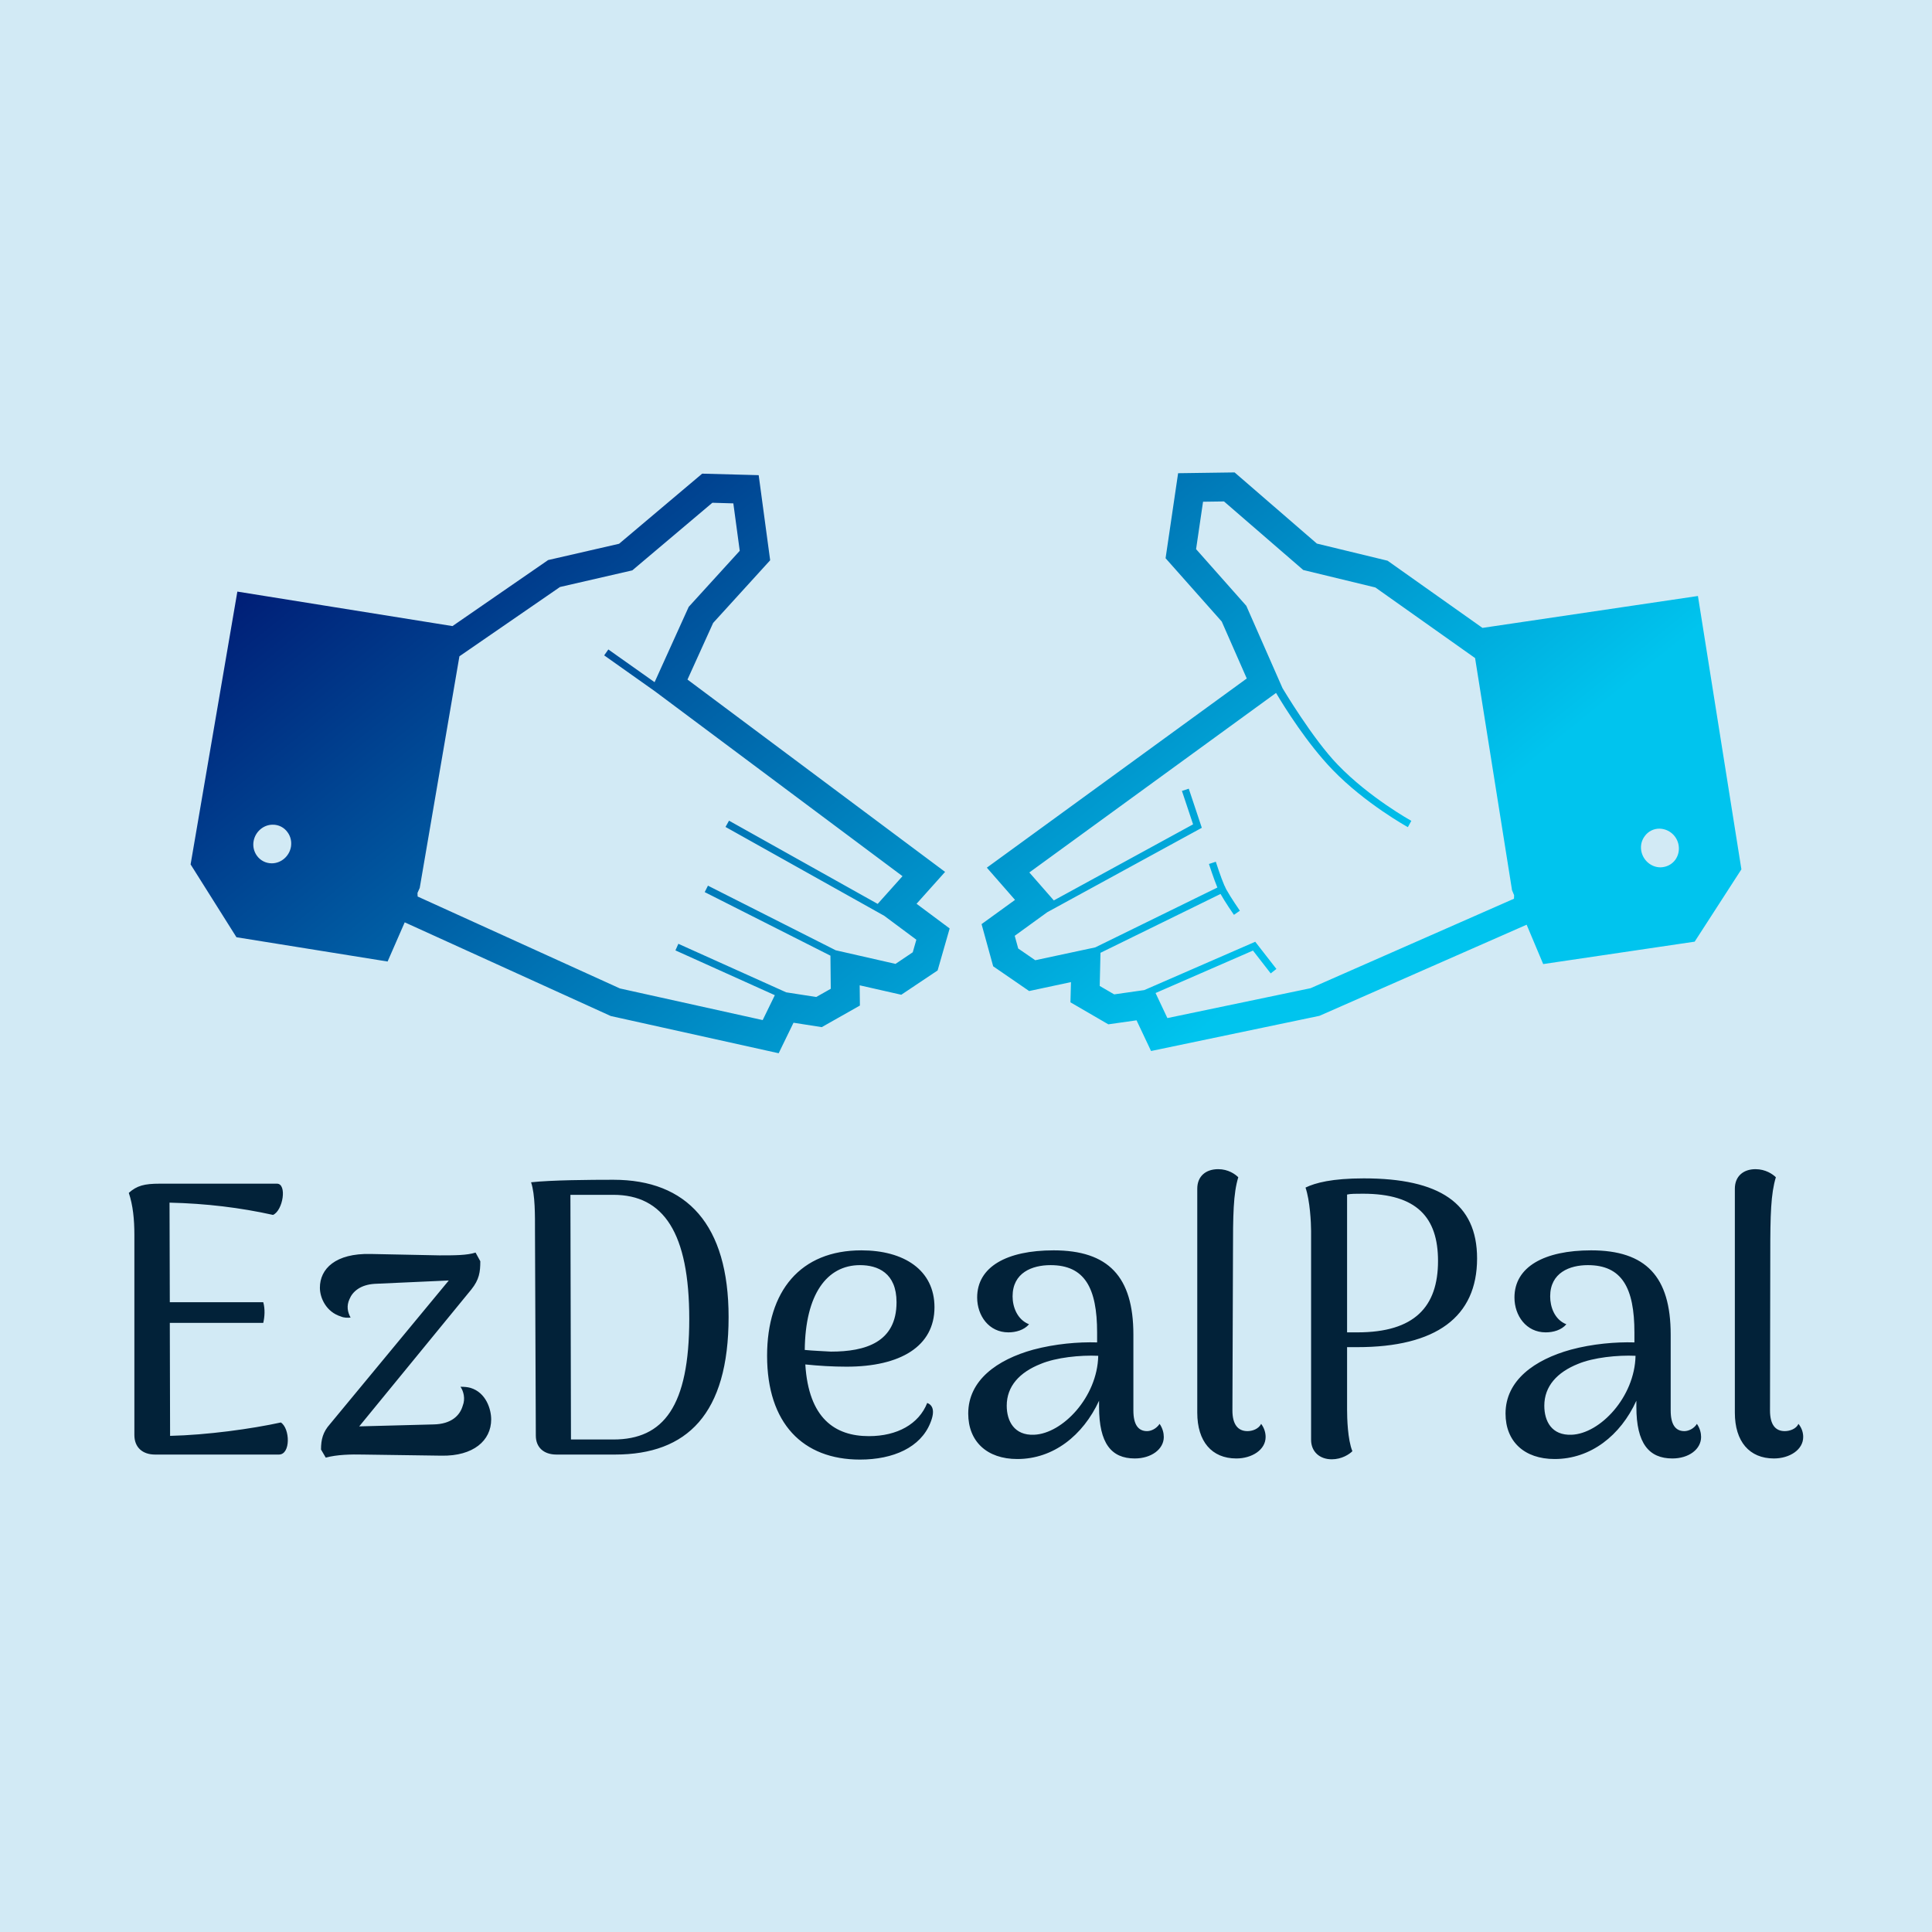
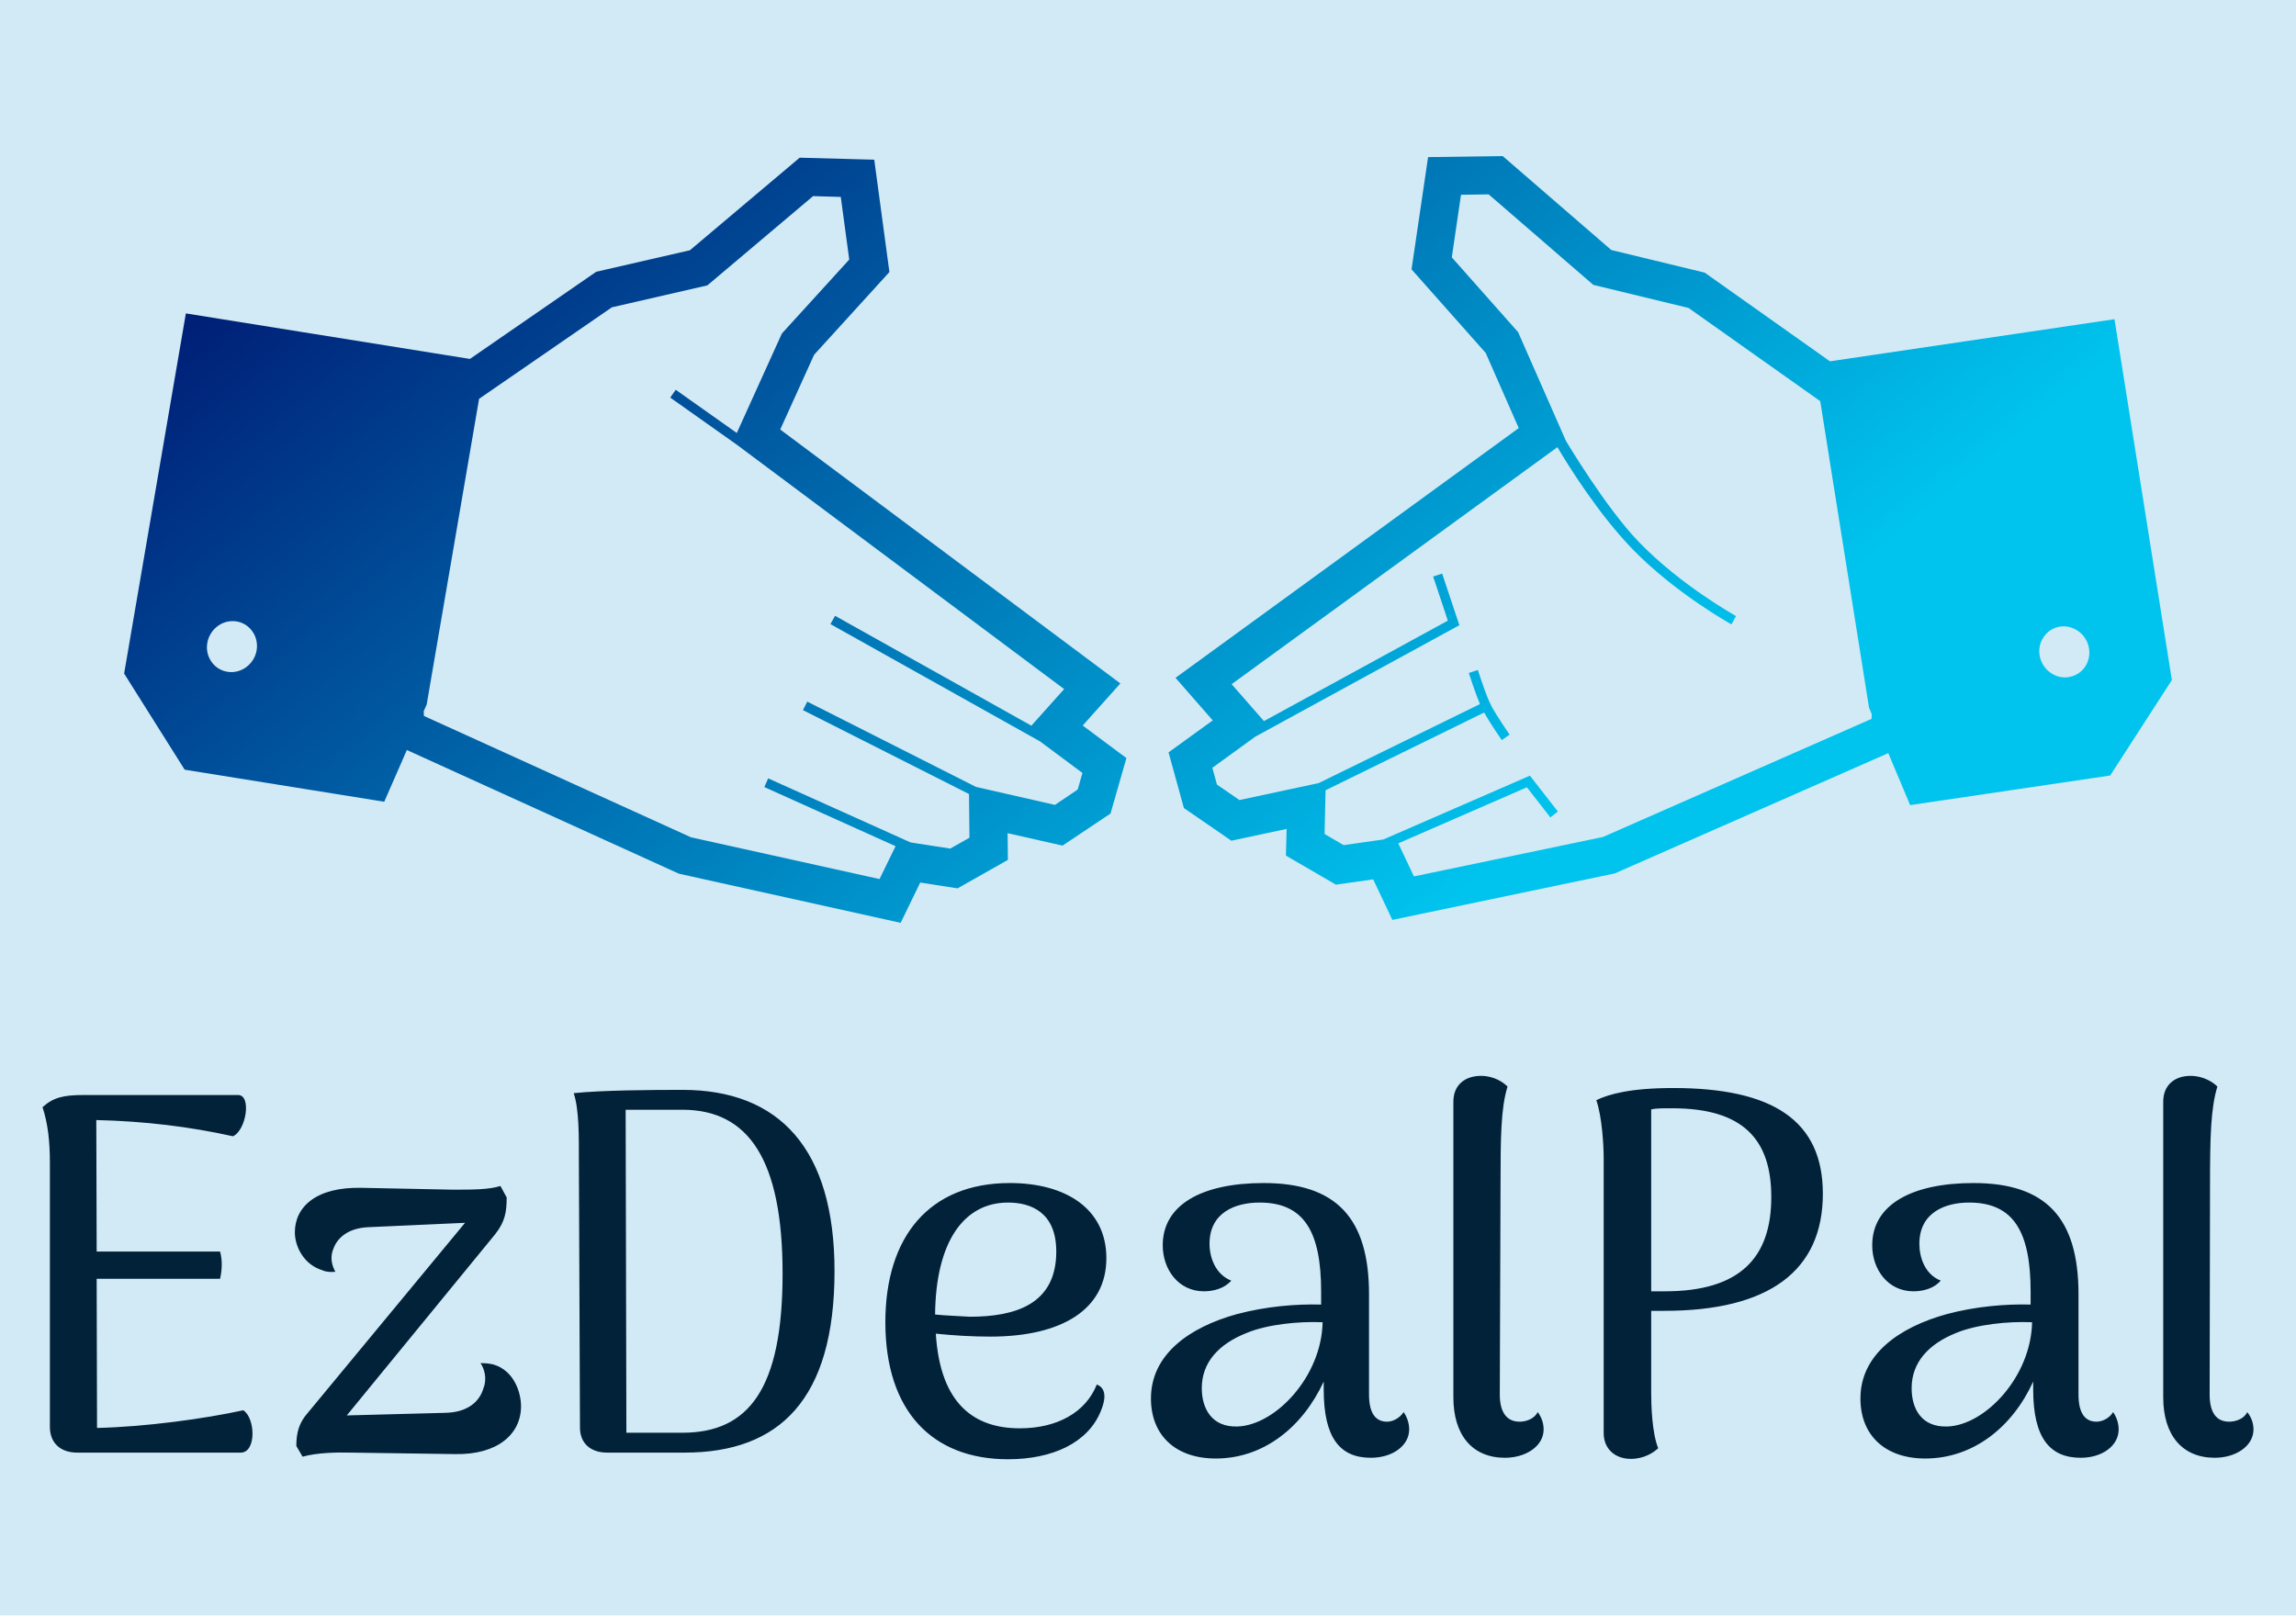
- <svg xmlns="http://www.w3.org/2000/svg" data-v-fde0c5aa="" viewBox="0 0 300 300" class="iconAbove">
+ <svg xmlns="http://www.w3.org/2000/svg" data-v-fde0c5aa="" viewBox="15 55 270 190" class="iconAbove">
  <defs data-v-fde0c5aa="" />
-   <rect data-v-fde0c5aa="" fill="#D2EAF5" x="0" y="0" width="300px" height="300px" class="logo-background-square" />
+   <rect data-v-fde0c5aa="" fill="#D2EAF5" x="15" y="55" width="270px" height="190px" class="logo-background-square" />
  <defs data-v-fde0c5aa="" />
  <g data-v-fde0c5aa="" id="952c49b8-67e1-4891-aa50-0c034aea8ca7" fill="#022239" transform="matrix(4.331889,0,0,4.331889,15.14828,160.7977)">
    <path d="M6.57 13.87C5.52 14.10 3.92 14.32 2.60 14.35L2.59 10.30L5.94 10.30C5.99 10.08 6.01 9.81 5.94 9.56L2.59 9.56L2.58 5.99C3.89 6.02 5.12 6.17 6.29 6.43C6.65 6.27 6.80 5.31 6.43 5.31L2.23 5.31C1.68 5.31 1.41 5.38 1.12 5.64C1.27 6.09 1.32 6.59 1.32 7.15L1.32 14.32C1.32 14.77 1.62 15.02 2.06 15.02L6.50 15.02C6.93 15.02 6.90 14.08 6.57 13.87ZM13.37 12.63C13.26 12.60 13.15 12.59 13.01 12.59C13.12 12.75 13.19 13.02 13.09 13.27C12.99 13.62 12.68 13.93 12.04 13.94L9.38 14.01L13.40 9.10C13.68 8.75 13.72 8.48 13.72 8.09L13.55 7.78C13.24 7.88 12.80 7.88 12.25 7.88L9.79 7.83C8.53 7.80 7.97 8.36 7.97 9.04C7.97 9.41 8.20 9.91 8.72 10.07C8.83 10.12 8.96 10.12 9.07 10.11C8.96 9.91 8.92 9.69 9.03 9.45C9.14 9.18 9.42 8.93 9.94 8.90L12.59 8.78L8.33 13.93C8.08 14.21 8.01 14.48 8.01 14.84L8.18 15.13C8.58 15.02 9.10 15.01 9.51 15.02L12.33 15.06C13.47 15.08 14.11 14.52 14.11 13.76C14.11 13.40 13.93 12.80 13.37 12.63ZM16.45 15.02L18.55 15.02C21.13 15.02 22.62 13.57 22.62 10.09C22.62 6.78 21.13 5.17 18.49 5.17C17.65 5.17 16.28 5.18 15.54 5.26C15.69 5.71 15.68 6.47 15.68 7.01L15.71 14.34C15.71 14.76 15.99 15.02 16.45 15.02ZM16.97 14.48L16.95 5.71L18.49 5.71C20.29 5.71 21.21 7.07 21.21 10.16C21.21 13.29 20.29 14.48 18.49 14.48ZM29.74 13.17C29.44 13.93 28.66 14.36 27.65 14.36C26.43 14.36 25.49 13.72 25.37 11.79C25.86 11.84 26.35 11.87 26.85 11.87C28.78 11.87 30.00 11.14 30.00 9.74C30.00 8.40 28.90 7.70 27.38 7.70C25.19 7.70 24.00 9.16 24.00 11.48C24.00 13.90 25.28 15.20 27.33 15.20C28.53 15.20 29.50 14.76 29.85 13.89C30.04 13.43 29.92 13.24 29.74 13.17ZM27.33 8.23C27.97 8.23 28.64 8.51 28.64 9.56C28.64 11.00 27.52 11.33 26.29 11.33C25.97 11.31 25.65 11.30 25.35 11.27C25.37 9.28 26.14 8.23 27.33 8.23ZM38.07 13.92C37.95 14.10 37.76 14.18 37.62 14.18C37.30 14.18 37.13 13.94 37.13 13.44L37.13 10.72C37.13 8.64 36.23 7.70 34.27 7.70C32.59 7.70 31.53 8.29 31.53 9.39C31.53 10.04 31.95 10.64 32.65 10.64C32.91 10.64 33.21 10.56 33.39 10.35C32.96 10.18 32.80 9.72 32.80 9.35C32.80 8.50 33.50 8.23 34.16 8.23C35.38 8.23 35.83 9.04 35.83 10.65L35.83 11.00C35.15 10.98 34.33 11.05 33.54 11.26C32.24 11.62 31.21 12.36 31.21 13.55C31.21 14.55 31.88 15.18 32.97 15.18C34.26 15.18 35.32 14.34 35.90 13.09L35.90 13.31C35.90 14.62 36.34 15.16 37.18 15.16C37.77 15.16 38.22 14.83 38.22 14.39C38.22 14.25 38.18 14.08 38.07 13.92ZM33.57 14.31C32.86 14.34 32.59 13.82 32.59 13.27C32.59 12.57 33.05 12.07 33.81 11.77C34.36 11.54 35.22 11.45 35.87 11.48C35.84 12.96 34.59 14.27 33.57 14.31ZM40.82 15.16C41.38 15.16 41.87 14.85 41.87 14.39C41.87 14.25 41.83 14.08 41.71 13.92C41.62 14.10 41.40 14.18 41.22 14.18C40.87 14.18 40.68 13.93 40.68 13.44L40.70 7.81C40.70 6.43 40.71 5.67 40.89 5.08C40.78 4.97 40.53 4.79 40.17 4.79C39.73 4.79 39.42 5.04 39.42 5.49L39.42 13.52C39.42 14.55 39.94 15.16 40.82 15.16ZM45.39 5.12C44.25 5.12 43.65 5.28 43.30 5.45C43.46 5.91 43.50 6.71 43.50 7.01L43.50 14.49C43.50 14.92 43.81 15.19 44.24 15.19C44.60 15.19 44.87 15.01 44.98 14.90C44.81 14.48 44.79 13.72 44.79 13.40L44.79 11.17L45.15 11.17C47.98 11.17 49.45 10.09 49.45 7.99C49.45 6.01 48.10 5.12 45.39 5.12ZM45.16 10.64L44.79 10.64L44.79 5.70C44.91 5.67 45.11 5.67 45.36 5.67C47.29 5.67 48.05 6.52 48.05 8.08C48.05 9.72 47.21 10.64 45.16 10.64ZM57.33 13.92C57.22 14.10 57.02 14.18 56.88 14.18C56.56 14.18 56.39 13.94 56.39 13.44L56.39 10.72C56.39 8.64 55.50 7.70 53.54 7.70C51.86 7.70 50.79 8.29 50.79 9.39C50.79 10.04 51.21 10.64 51.91 10.64C52.18 10.64 52.47 10.56 52.65 10.35C52.22 10.18 52.07 9.72 52.07 9.35C52.07 8.50 52.77 8.23 53.42 8.23C54.64 8.23 55.09 9.04 55.09 10.65L55.09 11.00C54.42 10.98 53.59 11.05 52.81 11.26C51.51 11.62 50.47 12.36 50.47 13.55C50.47 14.55 51.14 15.18 52.23 15.18C53.52 15.18 54.59 14.34 55.16 13.09L55.16 13.31C55.16 14.62 55.61 15.16 56.45 15.16C57.04 15.16 57.48 14.83 57.48 14.39C57.48 14.25 57.44 14.08 57.33 13.92ZM52.84 14.31C52.12 14.34 51.86 13.82 51.86 13.27C51.86 12.57 52.32 12.07 53.07 11.77C53.62 11.54 54.49 11.45 55.13 11.48C55.10 12.96 53.86 14.27 52.84 14.31ZM60.09 15.16C60.65 15.16 61.14 14.85 61.14 14.39C61.14 14.25 61.10 14.08 60.97 13.92C60.89 14.10 60.66 14.18 60.48 14.18C60.13 14.18 59.95 13.93 59.95 13.44L59.96 7.81C59.96 6.43 59.98 5.67 60.16 5.08C60.05 4.97 59.79 4.79 59.43 4.79C59.00 4.79 58.69 5.04 58.69 5.49L58.69 13.52C58.69 14.55 59.21 15.16 60.09 15.16Z" />
  </g>
  <defs data-v-fde0c5aa="">
    <linearGradient data-v-fde0c5aa="" gradientTransform="rotate(25)" id="756ab9ee-1ccc-4d08-826a-c1162c2e72e7" x1="0%" y1="0%" x2="100%" y2="0%">
      <stop data-v-fde0c5aa="" offset="0%" stop-color="#000A68" stop-opacity="1" />
      <stop data-v-fde0c5aa="" offset="100%" stop-color="#00C4EE" stop-opacity="1" />
    </linearGradient>
  </defs>
  <g data-v-fde0c5aa="" id="b39a489b-9b74-4c0a-8275-86d1ec78b75c" stroke="none" fill="url(#756ab9ee-1ccc-4d08-826a-c1162c2e72e7)" transform="matrix(2.507156,0,0,2.507156,24.63968,-6.906555)">
    <path d="M46.938 58.73l1.768-1.975-15.955-11.912 1.59-3.508 3.531-3.88-.711-5.271-3.499-.094-5.148 4.343-4.394 1.009-5.924 4.089-13.323-2.136-2.896 16.896 2.84 4.511 9.361 1.504 1.06-2.427 12.76 5.802 10.401 2.306.919-1.89 1.75.273 2.362-1.337-.014-1.253 2.577.584 2.25-1.505.746-2.601-2.051-1.528zM8.192 55.203c-.101.583-.609 1.021-1.187 1.021a1.127 1.127 0 0 1-.923-.473 1.18 1.18 0 0 1-.203-.9c.101-.579.608-1.021 1.184-1.019a1.107 1.107 0 0 1 .924.475c.187.255.257.577.205.896zm38.511 6.531l-1.067.719-3.703-.843-7.914-4.002-.201.399 7.787 3.937.021 2.05-.9.509-1.858-.288h-.002l-6.68-3.006-.181.408 6.156 2.774-.752 1.542-8.842-1.959-12.529-5.694-.009-.221.139-.312 2.458-14.345 6.229-4.292 4.479-1.03 4.958-4.187 1.299.038.397 2.938-3.16 3.47-2.114 4.667-2.864-2.027-.258.366 3.139 2.222L46.068 57.02l-1.537 1.717-9.207-5.154-.218.388 9.839 5.508v.002l1.981 1.474-.223.779zM95.333 39.667l-13.345 1.976-5.877-4.161-4.38-1.061-5.094-4.407-3.499.049-.776 5.266 3.478 3.92 1.55 3.527-16.098 11.717 1.745 1.996-2.072 1.501.719 2.612 2.228 1.532 2.59-.553-.032 1.252 2.346 1.363 1.748-.248.898 1.901 10.429-2.179 12.833-5.644 1.025 2.438 9.382-1.388 2.894-4.479-2.692-16.93zM83.94 58.417l-12.599 5.542-8.867 1.85-.733-1.552 6.033-2.629 1.099 1.414.353-.276-1.311-1.684-6.874 2.994h-.003l-1.859.265-.896-.521.047-2.053 7.436-3.646c.281.501.8 1.256.829 1.294l.368-.255c-.007-.011-.566-.82-.829-1.298l-.004-.005a1.115 1.115 0 0 1-.065-.129c-.023-.037-.039-.08-.057-.127 0 0-.005 0-.005-.004-.218-.499-.526-1.458-.53-1.471l-.425.139c.014.041.299.925.522 1.459l-7.564 3.707-3.716.795-1.055-.726-.216-.787 2.003-1.452.002-.003 9.582-5.234-.808-2.423-.423.139.69 2.07-8.625 4.712-1.516-1.732 15.28-11.119c.549.929 1.935 3.139 3.499 4.759 2.023 2.096 4.641 3.54 4.665 3.554l.214-.39c-.025-.017-2.584-1.43-4.555-3.474-1.56-1.608-3.422-4.743-3.422-4.743l-2.244-5.102-3.11-3.509.431-2.937 1.298-.018 4.908 4.246 4.468 1.083 6.175 4.372 2.27 14.264.015.107.132.316-.008.218zm9.989-2.408c-.184.246-.45.405-.753.449a1 1 0 0 1-.168.015c-.582-.001-1.091-.448-1.187-1.037a1.167 1.167 0 0 1 .217-.895 1.108 1.108 0 0 1 .913-.464 1.226 1.226 0 0 1 1.187 1.037c.051.322-.024.637-.209.895z" />
    <path d="M66.129 57.857a1.115 1.115 0 0 1-.065-.129c-.023-.037-.039-.08-.057-.127l.122.256z" />
  </g>
</svg>
